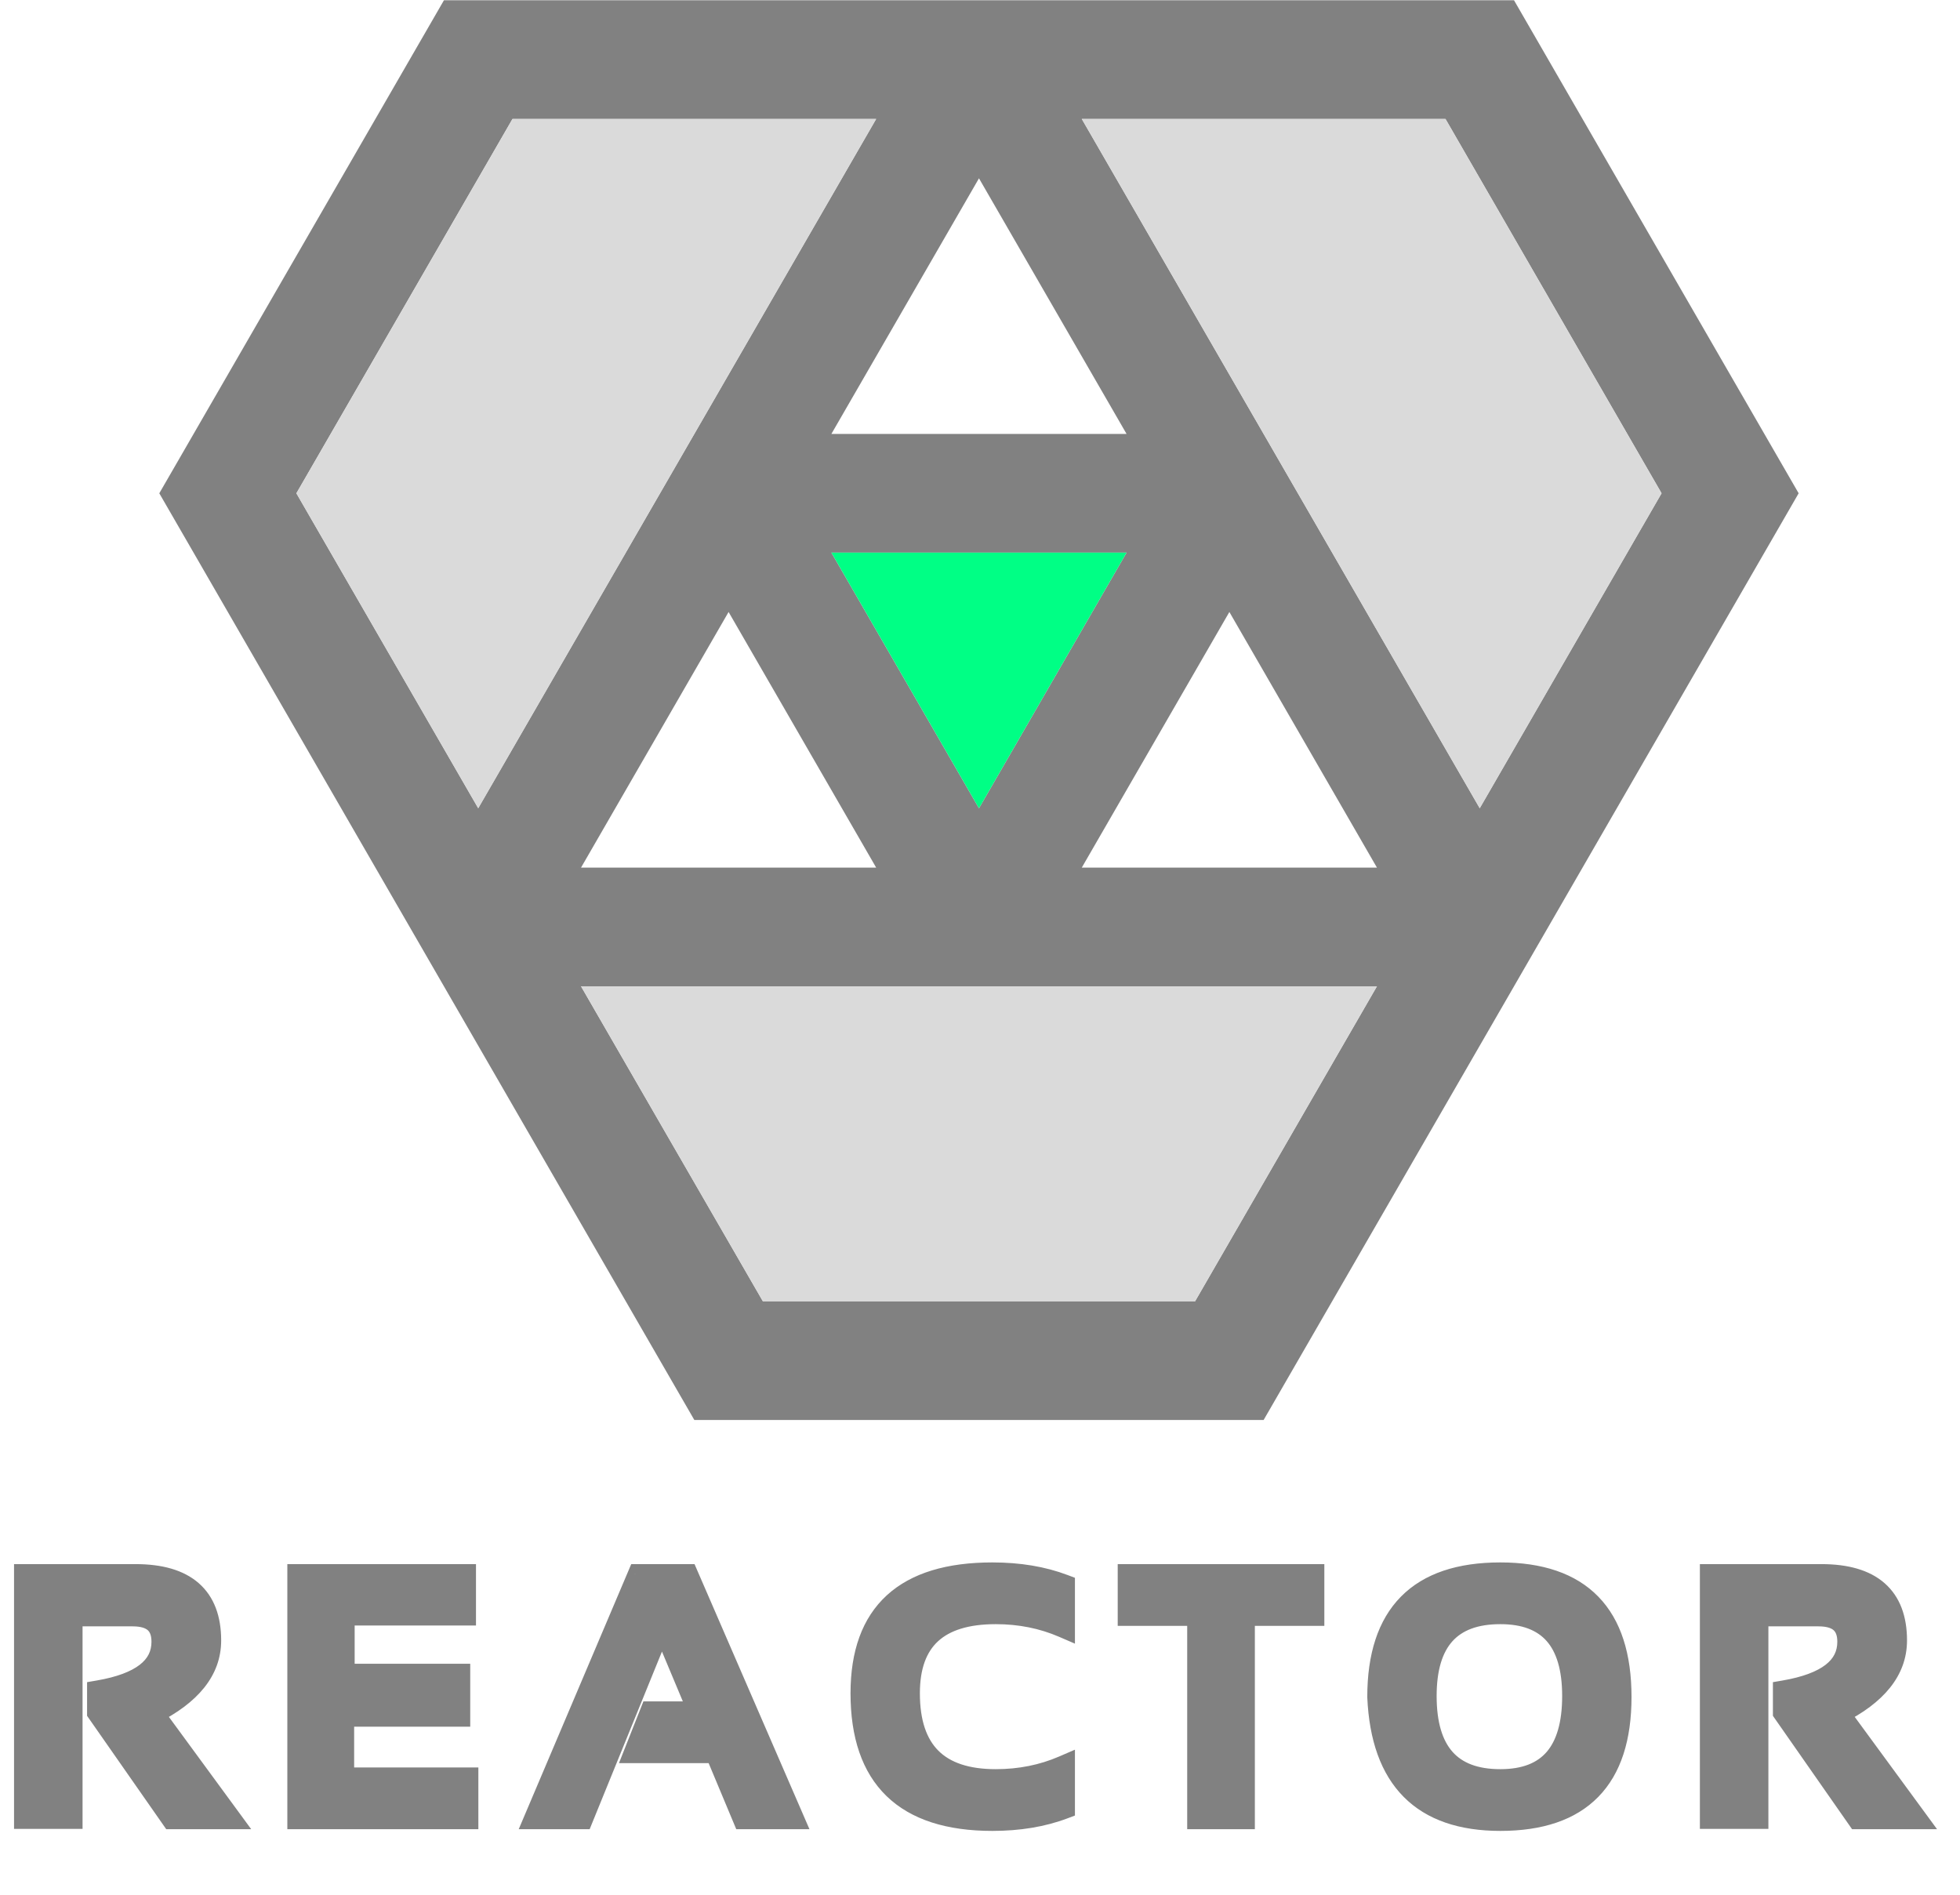
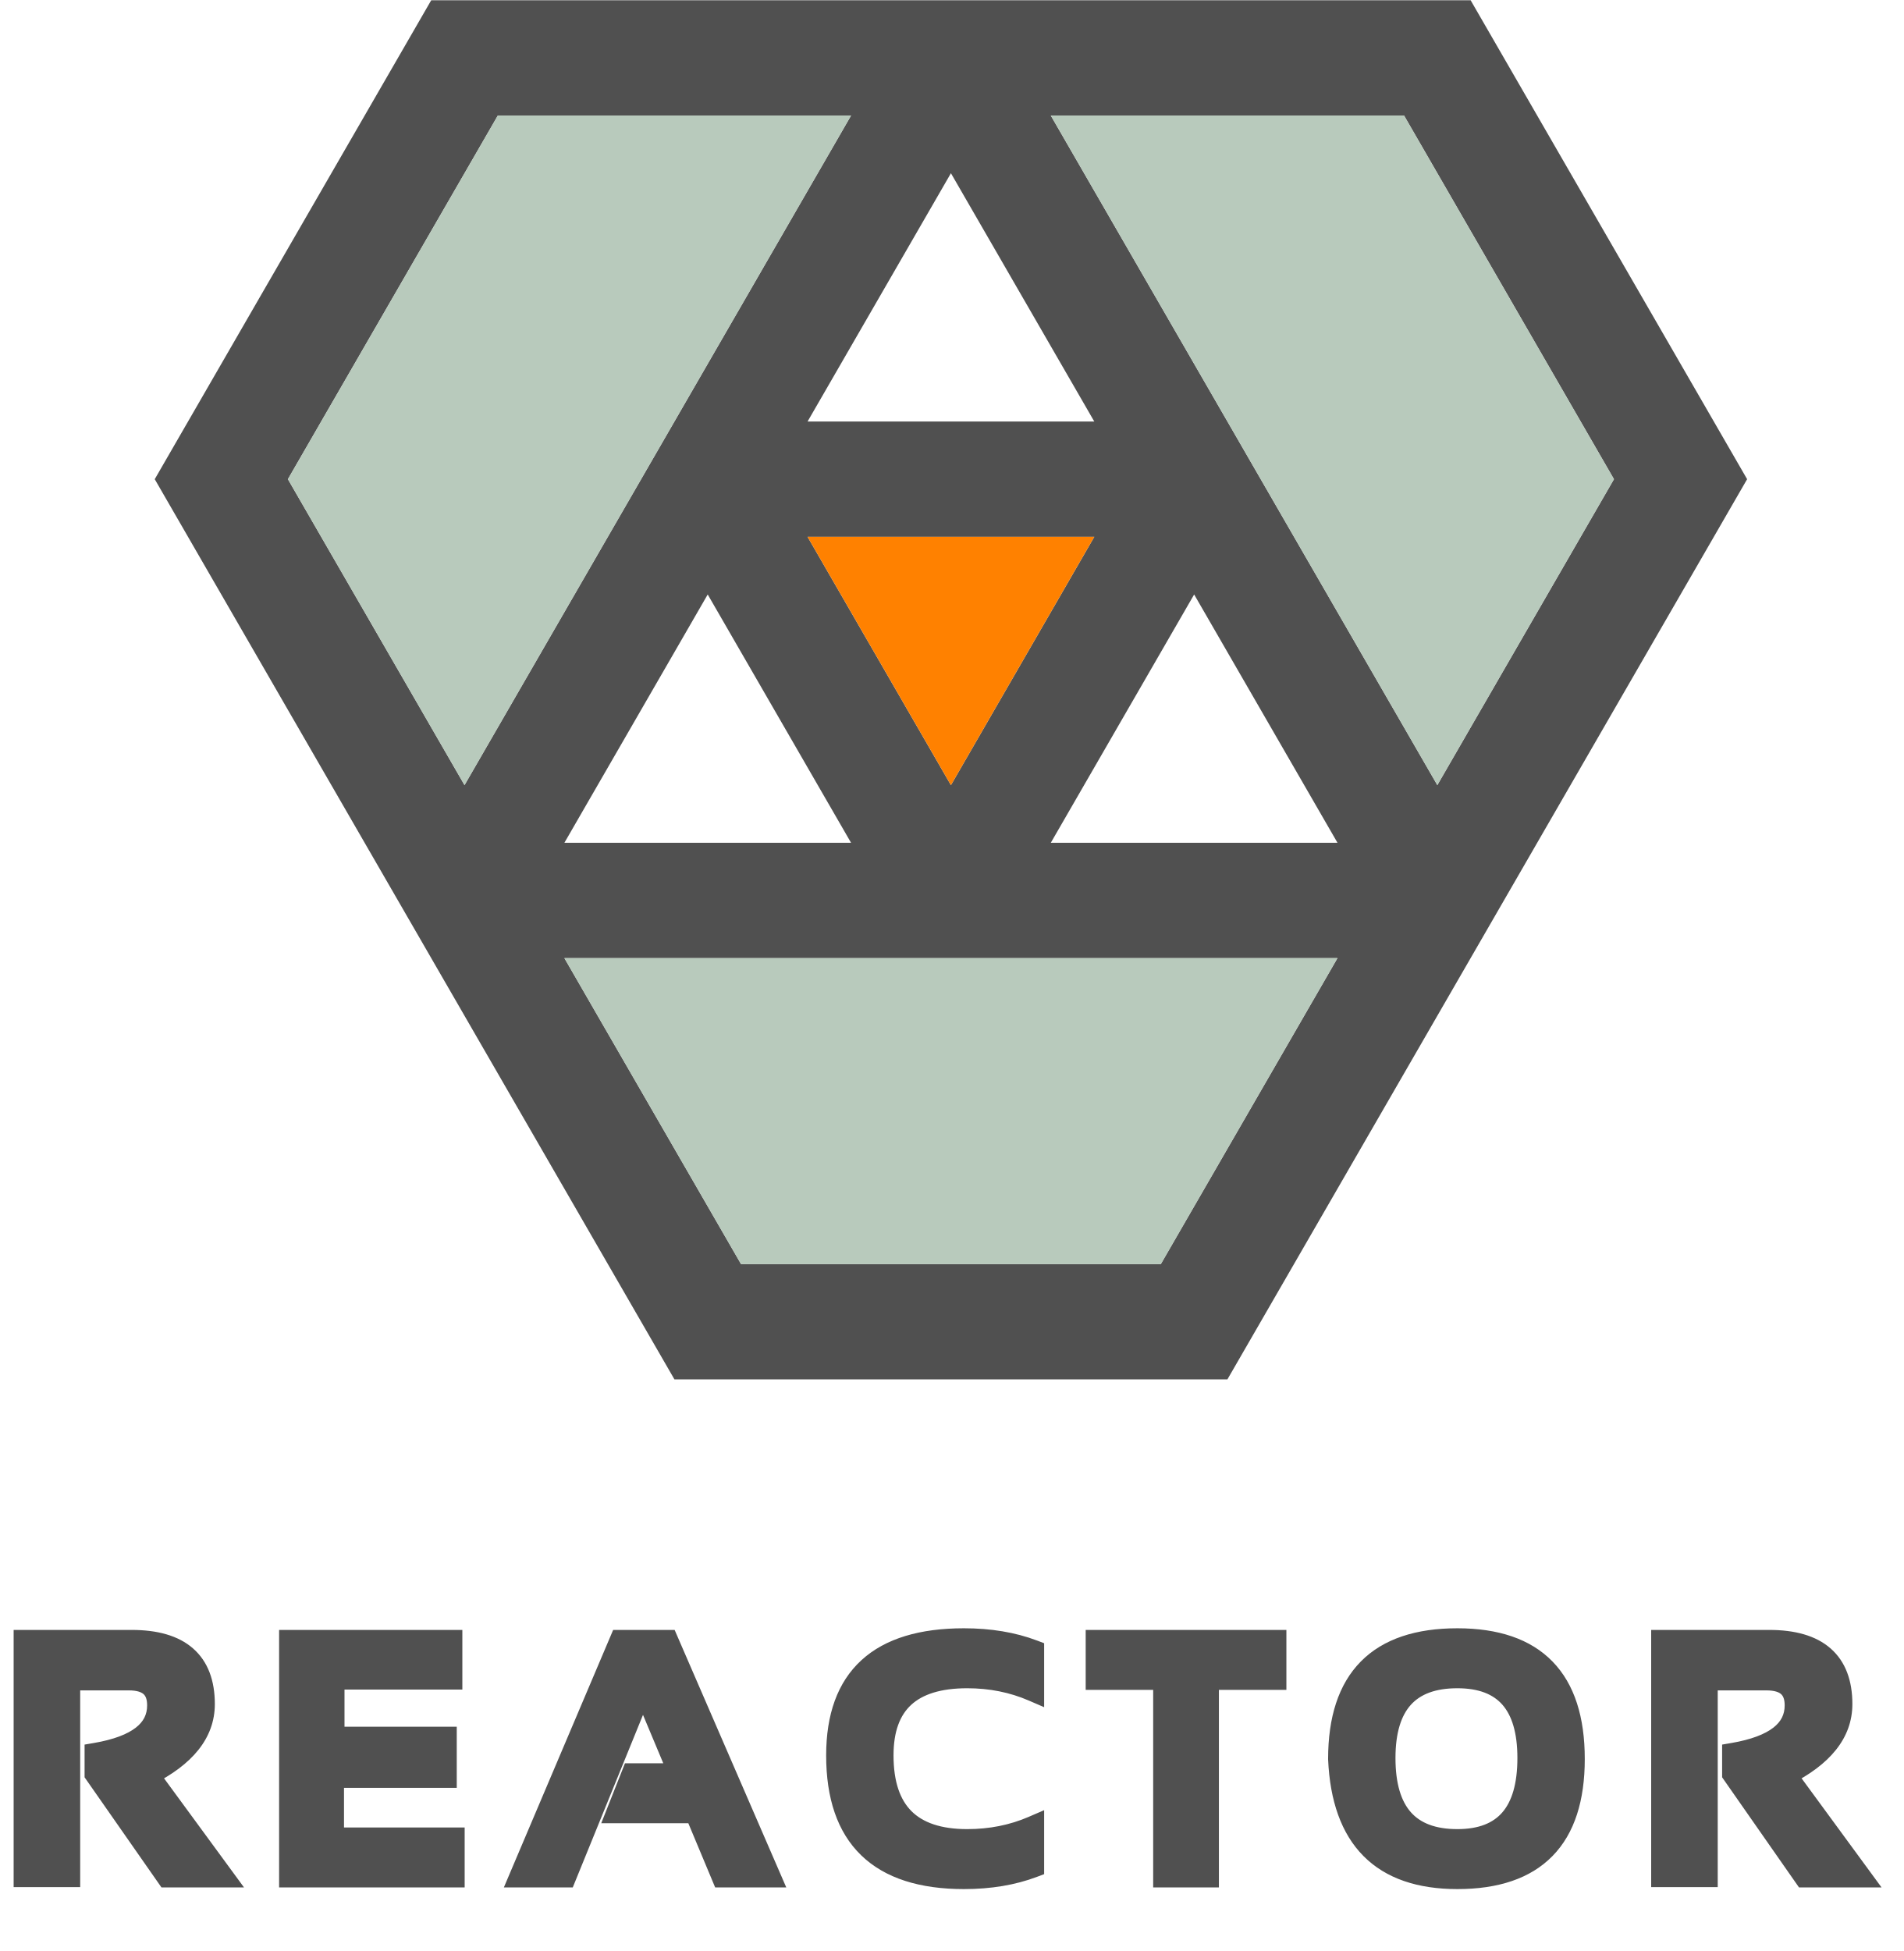
- <svg xmlns="http://www.w3.org/2000/svg" width="689" height="666" viewBox="0 0 689 666" fill="none">
-   <path fill-rule="evenodd" clip-rule="evenodd" d="M380.28 41.812H508.13L584.09 173.402L520.17 284.112L380.28 41.812ZM380.28 304.982L432.16 215.121L484.04 304.982H380.28ZM420.11 457.422H268.17L204.25 346.712H484.03L420.11 457.422ZM104.19 173.402L180.16 41.812H308L168.11 284.112L104.19 173.402ZM292.26 152.531L344.14 62.681L396.02 152.531H292.26ZM308 304.982H204.25L256.12 215.121L308 304.982ZM292.26 194.261H396.02L344.14 284.122L292.26 194.261ZM532.22 0.092H156.06L56 173.402L244.08 499.152H444.2L632.28 173.402L532.22 0.092Z" fill="#818181" />
-   <path fill-rule="evenodd" clip-rule="evenodd" d="M420.11 457.422H268.17L204.25 346.712H484.03L420.11 457.422Z" fill="#DADADA" />
-   <path fill-rule="evenodd" clip-rule="evenodd" d="M396.02 194.261L344.14 284.122L292.26 194.261H396.02Z" fill="#00FF85" />
-   <path fill-rule="evenodd" clip-rule="evenodd" d="M584.09 173.402L520.17 284.112L380.28 41.812H508.13L584.09 173.402Z" fill="#DADADA" />
-   <path fill-rule="evenodd" clip-rule="evenodd" d="M308 41.812L168.11 284.112L104.19 173.402L180.16 41.812H308" fill="#DADADA" />
-   <path d="M8.936 638.881V553.814H47.656C65.051 553.814 73.748 561.42 73.748 576.63C73.748 586.916 66.977 595.434 53.435 602.186L80.42 639H60.523L34.61 601.888V594.68C49.702 592.098 57.247 586.241 57.247 577.106C57.247 570.832 53.713 567.694 46.644 567.694H25.02V638.881H8.936ZM163.325 553.814V567.396H120.673V588.842H161.3V602.96H120.494V625.299H164.159V639H105.006V553.814H163.325ZM204.591 639H188.388L224.547 553.814H241.524L278.458 639H261.48L251.77 615.768H223.474L228.895 602.066H246.052L232.648 570.077L204.591 639ZM373.873 635.426C366.526 638.206 358.186 639.596 348.853 639.596C318.274 639.596 302.984 624.802 302.984 595.216C302.984 567.218 318.274 553.219 348.853 553.219C358.186 553.219 366.526 554.609 373.873 557.389V571.686C366.526 568.508 358.583 566.92 350.045 566.92C329.592 566.92 319.366 576.352 319.366 595.216C319.366 615.668 329.592 625.895 350.045 625.895C358.583 625.895 366.526 624.306 373.873 621.129V635.426ZM461.544 553.814V567.516H437.12V639H421.334V567.516H396.91V553.814H461.544ZM501.022 596.169C501.022 615.986 509.819 625.895 527.412 625.895C544.568 625.895 553.146 615.986 553.146 596.169C553.146 576.67 544.568 566.92 527.412 566.92C509.819 566.92 501.022 576.67 501.022 596.169ZM484.64 596.526C484.64 567.655 498.897 553.219 527.412 553.219C555.489 553.219 569.528 567.655 569.528 596.526C569.528 625.239 555.489 639.596 527.412 639.596C500.168 639.596 485.911 625.239 484.64 596.526ZM601.56 638.881V553.814H640.281C657.675 553.814 666.373 561.42 666.373 576.63C666.373 586.916 659.601 595.434 646.059 602.186L673.044 639H653.148L627.235 601.888V594.68C642.326 592.098 649.872 586.241 649.872 577.106C649.872 570.832 646.337 567.694 639.268 567.694H617.644V638.881H601.56Z" fill="#818181" />
-   <path d="M8.936 638.881H4.936V642.881H8.936V638.881ZM8.936 553.814V549.814H4.936V553.814H8.936ZM53.435 602.186L51.65 598.606L47.403 600.723L50.209 604.55L53.435 602.186ZM80.42 639V643H88.311L83.646 636.635L80.42 639ZM60.523 639L57.244 641.29L58.438 643H60.523V639ZM34.61 601.888H30.61V603.146L31.331 604.178L34.61 601.888ZM34.61 594.68L33.936 590.737L30.61 591.306V594.68H34.61ZM25.02 567.694V563.694H21.02V567.694H25.02ZM25.02 638.881V642.881H29.02V638.881H25.02ZM12.935 638.881V553.814H4.936V638.881H12.935ZM8.936 557.814H47.656V549.814H8.936V557.814ZM47.656 557.814C55.859 557.814 61.264 559.619 64.592 562.529C67.818 565.35 69.748 569.791 69.748 576.63H77.748C77.748 568.258 75.33 561.292 69.858 556.507C64.489 551.812 56.848 549.814 47.656 549.814V557.814ZM69.748 576.63C69.748 584.734 64.555 592.172 51.65 598.606L55.219 605.765C69.399 598.696 77.748 589.098 77.748 576.63H69.748ZM50.209 604.55L77.194 641.365L83.646 636.635L56.661 599.821L50.209 604.55ZM80.42 635H60.523V643H80.42V635ZM63.803 636.71L37.89 599.598L31.331 604.178L57.244 641.29L63.803 636.71ZM38.61 601.888V594.68H30.61V601.888H38.61ZM35.285 598.622C43.129 597.281 49.526 595.015 54.041 591.51C58.738 587.864 61.247 582.974 61.247 577.106H53.247C53.247 580.374 51.984 582.979 49.135 585.191C46.104 587.544 41.183 589.497 33.936 590.737L35.285 598.622ZM61.247 577.106C61.247 573.221 60.131 569.612 57.252 567.056C54.463 564.581 50.685 563.694 46.644 563.694V571.694C49.671 571.694 51.195 572.377 51.941 573.039C52.596 573.621 53.247 574.717 53.247 577.106H61.247ZM46.644 563.694H25.02V571.694H46.644V563.694ZM21.02 567.694V638.881H29.02V567.694H21.02ZM25.02 634.881H8.936V642.881H25.02V634.881ZM163.325 553.814H167.325V549.814H163.325V553.814ZM163.325 567.396V571.396H167.325V567.396H163.325ZM120.673 567.396V563.396H116.673V567.396H120.673ZM120.673 588.842H116.673V592.842H120.673V588.842ZM161.3 588.842H165.3V584.842H161.3V588.842ZM161.3 602.96V606.96H165.3V602.96H161.3ZM120.494 602.96V598.96H116.494V602.96H120.494ZM120.494 625.299H116.494V629.299H120.494V625.299ZM164.159 625.299H168.159V621.299H164.159V625.299ZM164.159 639V643H168.159V639H164.159ZM105.006 639H101.006V643H105.006V639ZM105.006 553.814V549.814H101.006V553.814H105.006ZM159.325 553.814V567.396H167.325V553.814H159.325ZM163.325 563.396H120.673V571.396H163.325V563.396ZM116.673 567.396V588.842H124.673V567.396H116.673ZM120.673 592.842H161.3V584.842H120.673V592.842ZM157.3 588.842V602.96H165.3V588.842H157.3ZM161.3 598.96H120.494V606.96H161.3V598.96ZM116.494 602.96V625.299H124.494V602.96H116.494ZM120.494 629.299H164.159V621.299H120.494V629.299ZM160.159 625.299V639H168.159V625.299H160.159ZM164.159 635H105.006V643H164.159V635ZM109.006 639V553.814H101.006V639H109.006ZM105.006 557.814H163.325V549.814H105.006V557.814ZM204.591 639V643H207.281L208.295 640.508L204.591 639ZM188.388 639L184.706 637.437L182.344 643H188.388V639ZM224.547 553.814V549.814H221.899L220.865 552.252L224.547 553.814ZM241.524 553.814L245.194 552.223L244.15 549.814H241.524V553.814ZM278.458 639V643H284.552L282.128 637.409L278.458 639ZM261.48 639L257.79 640.542L258.817 643H261.48V639ZM251.77 615.768L255.461 614.225L254.434 611.768H251.77V615.768ZM223.474 615.768L219.755 614.296L217.59 619.768H223.474V615.768ZM228.895 602.066V598.066H226.176L225.176 600.595L228.895 602.066ZM246.052 602.066V606.066H252.065L249.741 600.521L246.052 602.066ZM232.648 570.077L236.338 568.531L232.595 559.599L228.944 568.569L232.648 570.077ZM204.591 635H188.388V643H204.591V635ZM192.07 640.563L228.229 555.377L220.865 552.252L184.706 637.437L192.07 640.563ZM224.547 557.814H241.524V549.814H224.547V557.814ZM237.854 555.406L274.788 640.591L282.128 637.409L245.194 552.223L237.854 555.406ZM278.458 635H261.48V643H278.458V635ZM265.171 637.458L255.461 614.225L248.08 617.31L257.79 640.542L265.171 637.458ZM251.77 611.768H223.474V619.768H251.77V611.768ZM227.194 617.239L232.615 603.538L225.176 600.595L219.755 614.296L227.194 617.239ZM228.895 606.066H246.052V598.066H228.895V606.066ZM249.741 600.521L236.338 568.531L228.959 571.623L242.362 603.612L249.741 600.521ZM228.944 568.569L200.886 637.492L208.295 640.508L236.353 571.585L228.944 568.569ZM373.873 635.426L375.288 639.167L377.873 638.189V635.426H373.873ZM373.873 557.389H377.873V554.625L375.288 553.648L373.873 557.389ZM373.873 571.686L372.285 575.357L377.873 577.773V571.686H373.873ZM373.873 621.129H377.873V615.041L372.285 617.457L373.873 621.129ZM372.457 631.685C365.639 634.265 357.791 635.596 348.853 635.596V643.596C358.581 643.596 367.413 642.147 375.288 639.167L372.457 631.685ZM348.853 635.596C334.148 635.596 323.859 632.037 317.233 625.626C310.631 619.239 306.984 609.358 306.984 595.216H298.984C298.984 610.66 302.982 622.97 311.67 631.375C320.333 639.758 332.979 643.596 348.853 643.596V635.596ZM306.984 595.216C306.984 581.929 310.596 572.671 317.153 566.668C323.776 560.604 334.097 557.219 348.853 557.219V549.219C333.03 549.219 320.417 552.833 311.75 560.768C303.017 568.764 298.984 580.505 298.984 595.216H306.984ZM348.853 557.219C357.791 557.219 365.639 558.55 372.457 561.13L375.288 553.648C367.413 550.668 358.581 549.219 348.853 549.219V557.219ZM369.873 557.389V571.686H377.873V557.389H369.873ZM375.46 568.014C367.579 564.606 359.092 562.92 350.045 562.92V570.92C358.074 570.92 365.472 572.411 372.285 575.357L375.46 568.014ZM350.045 562.92C339.278 562.92 330.458 565.396 324.324 571.054C318.128 576.768 315.366 585.08 315.366 595.216H323.366C323.366 586.487 325.717 580.652 329.748 576.934C333.839 573.16 340.358 570.92 350.045 570.92V562.92ZM315.366 595.216C315.366 606.059 318.079 614.925 324.207 621.053C330.335 627.181 339.202 629.895 350.045 629.895V621.895C340.435 621.895 333.962 619.495 329.864 615.396C325.766 611.298 323.366 604.825 323.366 595.216H315.366ZM350.045 629.895C359.092 629.895 367.579 628.208 375.46 624.8L372.285 617.457C365.472 620.404 358.074 621.895 350.045 621.895V629.895ZM369.873 621.129V635.426H377.873V621.129H369.873ZM461.544 553.814H465.544V549.814H461.544V553.814ZM461.544 567.516V571.516H465.544V567.516H461.544ZM437.12 567.516V563.516H433.12V567.516H437.12ZM437.12 639V643H441.12V639H437.12ZM421.334 639H417.334V643H421.334V639ZM421.334 567.516H425.334V563.516H421.334V567.516ZM396.91 567.516H392.91V571.516H396.91V567.516ZM396.91 553.814V549.814H392.91V553.814H396.91ZM457.544 553.814V567.516H465.544V553.814H457.544ZM461.544 563.516H437.12V571.516H461.544V563.516ZM433.12 567.516V639H441.12V567.516H433.12ZM437.12 635H421.334V643H437.12V635ZM425.334 639V567.516H417.334V639H425.334ZM421.334 563.516H396.91V571.516H421.334V563.516ZM400.91 567.516V553.814H392.91V567.516H400.91ZM396.91 557.814H461.544V549.814H396.91V557.814ZM484.64 596.526H480.64V596.615L480.644 596.703L484.64 596.526ZM497.022 596.169C497.022 606.585 499.323 615.143 504.628 621.119C510.014 627.185 517.867 629.895 527.412 629.895V621.895C519.363 621.895 514.022 619.65 510.611 615.808C507.119 611.874 505.022 605.57 505.022 596.169H497.022ZM527.412 629.895C536.769 629.895 544.469 627.166 549.737 621.081C554.909 615.107 557.146 606.564 557.146 596.169H549.146C549.146 605.591 547.094 611.911 543.688 615.845C540.378 619.669 535.211 621.895 527.412 621.895V629.895ZM557.146 596.169C557.146 585.92 554.903 577.486 549.716 571.59C544.442 565.597 536.749 562.92 527.412 562.92V570.92C535.231 570.92 540.404 573.118 543.709 576.874C547.1 580.729 549.146 586.919 549.146 596.169H557.146ZM527.412 562.92C517.886 562.92 510.04 565.578 504.65 571.553C499.33 577.449 497.022 585.899 497.022 596.169H505.022C505.022 586.94 507.113 580.765 510.589 576.912C513.996 573.136 519.344 570.92 527.412 570.92V562.92ZM488.64 596.526C488.64 582.695 492.054 573.058 498.179 566.856C504.295 560.664 513.784 557.219 527.412 557.219V549.219C512.525 549.219 500.629 552.991 492.487 561.235C484.355 569.469 480.64 581.486 480.64 596.526H488.64ZM527.412 557.219C540.805 557.219 550.122 560.655 556.131 566.834C562.161 573.034 565.528 582.68 565.528 596.526H573.528C573.528 581.501 569.876 569.493 561.866 561.257C553.837 553 542.096 549.219 527.412 549.219V557.219ZM565.528 596.526C565.528 610.288 562.163 619.871 556.139 626.032C550.131 632.176 540.811 635.596 527.412 635.596V643.596C542.09 643.596 553.828 639.837 561.859 631.625C569.873 623.429 573.528 611.477 573.528 596.526H565.528ZM527.412 635.596C514.475 635.596 505.271 632.199 499.124 626.01C492.943 619.786 489.246 610.128 488.636 596.35L480.644 596.703C481.305 611.638 485.372 623.515 493.448 631.647C501.559 639.814 513.105 643.596 527.412 643.596V635.596ZM601.56 638.881H597.56V642.881H601.56V638.881ZM601.56 553.814V549.814H597.56V553.814H601.56ZM646.059 602.186L644.274 598.606L640.027 600.723L642.833 604.55L646.059 602.186ZM673.044 639V643H680.936L676.271 636.635L673.044 639ZM653.148 639L649.868 641.29L651.062 643H653.148V639ZM627.235 601.888H623.235V603.146L623.955 604.178L627.235 601.888ZM627.235 594.68L626.56 590.737L623.235 591.306V594.68H627.235ZM617.644 567.694V563.694H613.644V567.694H617.644ZM617.644 638.881V642.881H621.644V638.881H617.644ZM605.56 638.881V553.814H597.56V638.881H605.56ZM601.56 557.814H640.281V549.814H601.56V557.814ZM640.281 557.814C648.483 557.814 653.888 559.619 657.217 562.529C660.442 565.35 662.373 569.791 662.373 576.63H670.373C670.373 568.258 667.954 561.292 662.483 556.507C657.114 551.812 649.473 549.814 640.281 549.814V557.814ZM662.373 576.63C662.373 584.734 657.18 592.172 644.274 598.606L647.844 605.765C662.023 598.696 670.373 589.098 670.373 576.63H662.373ZM642.833 604.55L669.818 641.365L676.271 636.635L649.285 599.821L642.833 604.55ZM673.044 635H653.148V643H673.044V635ZM656.428 636.71L630.515 599.598L623.955 604.178L649.868 641.29L656.428 636.71ZM631.235 601.888V594.68H623.235V601.888H631.235ZM627.909 598.622C635.753 597.281 642.151 595.015 646.665 591.51C651.362 587.864 653.872 582.974 653.872 577.106H645.872C645.872 580.374 644.608 582.979 641.76 585.191C638.729 587.544 633.808 589.497 626.56 590.737L627.909 598.622ZM653.872 577.106C653.872 573.221 652.755 569.612 649.876 567.056C647.088 564.581 643.31 563.694 639.268 563.694V571.694C642.296 571.694 643.819 572.377 644.565 573.039C645.221 573.621 645.872 574.717 645.872 577.106H653.872ZM639.268 563.694H617.644V571.694H639.268V563.694ZM613.644 567.694V638.881H621.644V567.694H613.644ZM617.644 634.881H601.56V642.881H617.644V634.881Z" fill="#818181" />
+ <svg xmlns="http://www.w3.org/2000/svg" width="689" height="706" viewBox="0 0 689 706" fill="none">
+   <path fill-rule="evenodd" clip-rule="evenodd" d="M380.28 41.812H508.13L584.09 173.402L520.17 284.112L380.28 41.812ZM380.28 304.982L432.16 215.121L484.04 304.982H380.28ZM420.11 457.422H268.17L204.25 346.712H484.03L420.11 457.422ZM104.19 173.402L180.16 41.812H308L168.11 284.112L104.19 173.402ZM292.26 152.531L344.14 62.681L396.02 152.531H292.26ZM308 304.982H204.25L256.12 215.121L308 304.982ZM292.26 194.261H396.02L344.14 284.122L292.26 194.261ZM532.22 0.092H156.06L56 173.402L244.08 499.152H444.2L632.28 173.402L532.22 0.092Z" fill="#505050" />
+   <path fill-rule="evenodd" clip-rule="evenodd" d="M420.11 457.422H268.17L204.25 346.712H484.03L420.11 457.422Z" fill="#B8CABC" />
+   <path fill-rule="evenodd" clip-rule="evenodd" d="M396.02 194.261L344.14 284.122L292.26 194.261H396.02Z" fill="#FF8100" />
+   <path fill-rule="evenodd" clip-rule="evenodd" d="M584.09 173.402L520.17 284.112L380.28 41.812H508.13L584.09 173.402Z" fill="#B8CABC" />
+   <path fill-rule="evenodd" clip-rule="evenodd" d="M308 41.812L168.11 284.112L104.19 173.402L180.16 41.812H308" fill="#B8CABC" />
+   <path d="M8.936 678.881V593.814H47.656C65.051 593.814 73.748 601.42 73.748 616.63C73.748 626.916 66.977 635.434 53.435 642.186L80.42 679H60.523L34.61 641.888V634.68C49.702 632.098 57.247 626.241 57.247 617.106C57.247 610.832 53.713 607.694 46.644 607.694H25.02V678.881H8.936ZM163.325 593.814V607.396H120.673V628.842H161.3V642.96H120.494V665.299H164.159V679H105.006V593.814H163.325ZM204.591 679H188.388L224.547 593.814H241.524L278.458 679H261.48L251.77 655.768H223.474L228.895 642.066H246.052L232.648 610.077L204.591 679ZM373.873 675.426C366.526 678.206 358.186 679.596 348.853 679.596C318.274 679.596 302.984 664.802 302.984 635.216C302.984 607.218 318.274 593.219 348.853 593.219C358.186 593.219 366.526 594.609 373.873 597.389V611.686C366.526 608.508 358.583 606.92 350.045 606.92C329.592 606.92 319.366 616.352 319.366 635.216C319.366 655.668 329.592 665.895 350.045 665.895C358.583 665.895 366.526 664.306 373.873 661.129V675.426ZM461.544 593.814V607.516H437.12V679H421.334V607.516H396.91V593.814H461.544ZM501.022 636.169C501.022 655.986 509.819 665.895 527.412 665.895C544.568 665.895 553.146 655.986 553.146 636.169C553.146 616.67 544.568 606.92 527.412 606.92C509.819 606.92 501.022 616.67 501.022 636.169ZM484.64 636.526C484.64 607.655 498.897 593.219 527.412 593.219C555.489 593.219 569.528 607.655 569.528 636.526C569.528 665.239 555.489 679.596 527.412 679.596C500.168 679.596 485.911 665.239 484.64 636.526ZM601.56 678.881V593.814H640.281C657.675 593.814 666.373 601.42 666.373 616.63C666.373 626.916 659.601 635.434 646.059 642.186L673.044 679H653.148L627.235 641.888V634.68C642.326 632.098 649.872 626.241 649.872 617.106C649.872 610.832 646.337 607.694 639.268 607.694H617.644V678.881H601.56Z" fill="#505050" />
+   <path d="M8.936 678.881H4.936V682.881H8.936V678.881ZM8.936 593.814V589.814H4.936V593.814H8.936ZM53.435 642.186L51.65 638.606L47.403 640.723L50.209 644.55L53.435 642.186ZM80.42 679V683H88.311L83.646 676.635L80.42 679ZM60.523 679L57.244 681.29L58.438 683H60.523V679ZM34.61 641.888H30.61V643.146L31.331 644.178L34.61 641.888ZM34.61 634.68L33.936 630.737L30.61 631.306V634.68H34.61ZM25.02 607.694V603.694H21.02V607.694H25.02ZM25.02 678.881V682.881H29.02V678.881H25.02ZM12.935 678.881V593.814H4.936V678.881H12.935ZM8.936 597.814H47.656V589.814H8.936V597.814ZM47.656 597.814C55.859 597.814 61.264 599.619 64.592 602.529C67.818 605.35 69.748 609.791 69.748 616.63H77.748C77.748 608.258 75.33 601.292 69.858 596.507C64.489 591.812 56.848 589.814 47.656 589.814V597.814ZM69.748 616.63C69.748 624.734 64.555 632.172 51.65 638.606L55.219 645.765C69.399 638.696 77.748 629.098 77.748 616.63H69.748ZM50.209 644.55L77.194 681.365L83.646 676.635L56.661 639.821L50.209 644.55ZM80.42 675H60.523V683H80.42V675ZM63.803 676.71L37.89 639.598L31.331 644.178L57.244 681.29L63.803 676.71ZM38.61 641.888V634.68H30.61V641.888H38.61ZM35.285 638.622C43.129 637.281 49.526 635.015 54.041 631.51C58.738 627.864 61.247 622.974 61.247 617.106H53.247C53.247 620.374 51.984 622.979 49.135 625.191C46.104 627.544 41.183 629.497 33.936 630.737L35.285 638.622ZM61.247 617.106C61.247 613.221 60.131 609.612 57.252 607.056C54.463 604.581 50.685 603.694 46.644 603.694V611.694C49.671 611.694 51.195 612.377 51.941 613.039C52.596 613.621 53.247 614.717 53.247 617.106H61.247ZM46.644 603.694H25.02V611.694H46.644V603.694ZM21.02 607.694V678.881H29.02V607.694H21.02ZM25.02 674.881H8.936V682.881H25.02V674.881ZM163.325 593.814H167.325V589.814H163.325V593.814ZM163.325 607.396V611.396H167.325V607.396H163.325ZM120.673 607.396V603.396H116.673V607.396H120.673ZM120.673 628.842H116.673V632.842H120.673V628.842ZM161.3 628.842H165.3V624.842H161.3V628.842ZM161.3 642.96V646.96H165.3V642.96H161.3ZM120.494 642.96V638.96H116.494V642.96H120.494ZM120.494 665.299H116.494V669.299H120.494V665.299ZM164.159 665.299H168.159V661.299H164.159V665.299ZM164.159 679V683H168.159V679H164.159ZM105.006 679H101.006V683H105.006V679ZM105.006 593.814V589.814H101.006V593.814H105.006ZM159.325 593.814V607.396H167.325V593.814H159.325ZM163.325 603.396H120.673V611.396H163.325V603.396ZM116.673 607.396V628.842H124.673V607.396H116.673ZM120.673 632.842H161.3V624.842H120.673V632.842ZM157.3 628.842V642.96H165.3V628.842H157.3ZM161.3 638.96H120.494V646.96H161.3V638.96ZM116.494 642.96V665.299H124.494V642.96H116.494ZM120.494 669.299H164.159V661.299H120.494V669.299ZM160.159 665.299V679H168.159V665.299H160.159ZM164.159 675H105.006V683H164.159V675ZM109.006 679V593.814H101.006V679H109.006ZM105.006 597.814H163.325V589.814H105.006V597.814ZM204.591 679V683H207.281L208.295 680.508L204.591 679ZM188.388 679L184.706 677.437L182.344 683H188.388V679ZM224.547 593.814V589.814H221.899L220.865 592.252L224.547 593.814ZM241.524 593.814L245.194 592.223L244.15 589.814H241.524V593.814ZM278.458 679V683H284.552L282.128 677.409L278.458 679ZM261.48 679L257.79 680.542L258.817 683H261.48V679ZM251.77 655.768L255.461 654.225L254.434 651.768H251.77V655.768ZM223.474 655.768L219.755 654.296L217.59 659.768H223.474V655.768ZM228.895 642.066V638.066H226.176L225.176 640.595L228.895 642.066ZM246.052 642.066V646.066H252.065L249.741 640.521L246.052 642.066ZM232.648 610.077L236.338 608.531L232.595 599.599L228.944 608.569L232.648 610.077ZM204.591 675H188.388V683H204.591V675ZM192.07 680.563L228.229 595.377L220.865 592.252L184.706 677.437L192.07 680.563ZM224.547 597.814H241.524V589.814H224.547V597.814ZM237.854 595.406L274.788 680.591L282.128 677.409L245.194 592.223L237.854 595.406ZM278.458 675H261.48V683H278.458V675ZM265.171 677.458L255.461 654.225L248.08 657.31L257.79 680.542L265.171 677.458ZM251.77 651.768H223.474V659.768H251.77V651.768ZM227.194 657.239L232.615 643.538L225.176 640.595L219.755 654.296L227.194 657.239ZM228.895 646.066H246.052V638.066H228.895V646.066ZM249.741 640.521L236.338 608.531L228.959 611.623L242.362 643.612L249.741 640.521ZM228.944 608.569L200.886 677.492L208.295 680.508L236.353 611.585L228.944 608.569ZM373.873 675.426L375.288 679.167L377.873 678.189V675.426H373.873ZM373.873 597.389H377.873V594.625L375.288 593.648L373.873 597.389ZM373.873 611.686L372.285 615.357L377.873 617.773V611.686H373.873ZM373.873 661.129H377.873V655.041L372.285 657.457L373.873 661.129ZM372.457 671.685C365.639 674.265 357.791 675.596 348.853 675.596V683.596C358.581 683.596 367.413 682.147 375.288 679.167L372.457 671.685ZM348.853 675.596C334.148 675.596 323.859 672.037 317.233 665.626C310.631 659.239 306.984 649.358 306.984 635.216H298.984C298.984 650.66 302.982 662.97 311.67 671.375C320.333 679.758 332.979 683.596 348.853 683.596V675.596ZM306.984 635.216C306.984 621.929 310.596 612.671 317.153 606.668C323.776 600.604 334.097 597.219 348.853 597.219V589.219C333.03 589.219 320.417 592.833 311.75 600.768C303.017 608.764 298.984 620.505 298.984 635.216H306.984ZM348.853 597.219C357.791 597.219 365.639 598.55 372.457 601.13L375.288 593.648C367.413 590.668 358.581 589.219 348.853 589.219V597.219ZM369.873 597.389V611.686H377.873V597.389H369.873ZM375.46 608.014C367.579 604.606 359.092 602.92 350.045 602.92V610.92C358.074 610.92 365.472 612.411 372.285 615.357L375.46 608.014ZM350.045 602.92C339.278 602.92 330.458 605.396 324.324 611.054C318.128 616.768 315.366 625.08 315.366 635.216H323.366C323.366 626.487 325.717 620.652 329.748 616.934C333.839 613.16 340.358 610.92 350.045 610.92V602.92ZM315.366 635.216C315.366 646.059 318.079 654.925 324.207 661.053C330.335 667.181 339.202 669.895 350.045 669.895V661.895C340.435 661.895 333.962 659.495 329.864 655.396C325.766 651.298 323.366 644.825 323.366 635.216H315.366ZM350.045 669.895C359.092 669.895 367.579 668.208 375.46 664.8L372.285 657.457C365.472 660.404 358.074 661.895 350.045 661.895V669.895ZM369.873 661.129V675.426H377.873V661.129H369.873ZM461.544 593.814H465.544V589.814H461.544V593.814ZM461.544 607.516V611.516H465.544V607.516H461.544ZM437.12 607.516V603.516H433.12V607.516H437.12ZM437.12 679V683H441.12V679H437.12ZM421.334 679H417.334V683H421.334V679ZM421.334 607.516H425.334V603.516H421.334V607.516ZM396.91 607.516H392.91V611.516H396.91V607.516ZM396.91 593.814V589.814H392.91V593.814H396.91ZM457.544 593.814V607.516H465.544V593.814H457.544ZM461.544 603.516H437.12V611.516H461.544V603.516ZM433.12 607.516V679H441.12V607.516H433.12ZM437.12 675H421.334V683H437.12V675ZM425.334 679V607.516H417.334V679H425.334ZM421.334 603.516H396.91V611.516H421.334V603.516ZM400.91 607.516V593.814H392.91V607.516H400.91ZM396.91 597.814H461.544V589.814H396.91V597.814ZM484.64 636.526H480.64V636.615L480.644 636.703L484.64 636.526ZM497.022 636.169C497.022 646.585 499.323 655.143 504.628 661.119C510.014 667.185 517.867 669.895 527.412 669.895V661.895C519.363 661.895 514.022 659.65 510.611 655.808C507.119 651.874 505.022 645.57 505.022 636.169H497.022ZM527.412 669.895C536.769 669.895 544.469 667.166 549.737 661.081C554.909 655.107 557.146 646.564 557.146 636.169H549.146C549.146 645.591 547.094 651.911 543.688 655.845C540.378 659.669 535.211 661.895 527.412 661.895V669.895ZM557.146 636.169C557.146 625.92 554.903 617.486 549.716 611.59C544.442 605.597 536.749 602.92 527.412 602.92V610.92C535.231 610.92 540.404 613.118 543.709 616.874C547.1 620.729 549.146 626.919 549.146 636.169H557.146ZM527.412 602.92C517.886 602.92 510.04 605.578 504.65 611.553C499.33 617.449 497.022 625.899 497.022 636.169H505.022C505.022 626.94 507.113 620.765 510.589 616.912C513.996 613.136 519.344 610.92 527.412 610.92V602.92ZM488.64 636.526C488.64 622.695 492.054 613.058 498.179 606.856C504.295 600.664 513.784 597.219 527.412 597.219V589.219C512.525 589.219 500.629 592.991 492.487 601.235C484.355 609.469 480.64 621.486 480.64 636.526H488.64ZM527.412 597.219C540.805 597.219 550.122 600.655 556.131 606.834C562.161 613.034 565.528 622.68 565.528 636.526H573.528C573.528 621.501 569.876 609.493 561.866 601.257C553.837 593 542.096 589.219 527.412 589.219V597.219ZM565.528 636.526C565.528 650.288 562.163 659.871 556.139 666.032C550.131 672.176 540.811 675.596 527.412 675.596V683.596C542.09 683.596 553.828 679.837 561.859 671.625C569.873 663.429 573.528 651.477 573.528 636.526H565.528ZM527.412 675.596C514.475 675.596 505.271 672.199 499.124 666.01C492.943 659.786 489.246 650.128 488.636 636.35L480.644 636.703C481.305 651.638 485.372 663.515 493.448 671.647C501.559 679.814 513.105 683.596 527.412 683.596V675.596ZM601.56 678.881H597.56V682.881H601.56V678.881ZM601.56 593.814V589.814H597.56V593.814H601.56ZM646.059 642.186L644.274 638.606L640.027 640.723L642.833 644.55L646.059 642.186ZM673.044 679V683H680.936L676.271 676.635L673.044 679ZM653.148 679L649.868 681.29L651.062 683H653.148V679ZM627.235 641.888H623.235V643.146L623.955 644.178L627.235 641.888ZM627.235 634.68L626.56 630.737L623.235 631.306V634.68H627.235ZM617.644 607.694V603.694H613.644V607.694H617.644ZM617.644 678.881V682.881H621.644V678.881H617.644ZM605.56 678.881V593.814H597.56V678.881H605.56ZM601.56 597.814H640.281V589.814H601.56V597.814ZM640.281 597.814C648.483 597.814 653.888 599.619 657.217 602.529C660.442 605.35 662.373 609.791 662.373 616.63H670.373C670.373 608.258 667.954 601.292 662.483 596.507C657.114 591.812 649.473 589.814 640.281 589.814V597.814ZM662.373 616.63C662.373 624.734 657.18 632.172 644.274 638.606L647.844 645.765C662.023 638.696 670.373 629.098 670.373 616.63H662.373ZM642.833 644.55L669.818 681.365L676.271 676.635L649.285 639.821L642.833 644.55ZM673.044 675H653.148V683H673.044V675ZM656.428 676.71L630.515 639.598L623.955 644.178L649.868 681.29L656.428 676.71ZM631.235 641.888V634.68H623.235V641.888H631.235ZM627.909 638.622C635.753 637.281 642.151 635.015 646.665 631.51C651.362 627.864 653.872 622.974 653.872 617.106H645.872C645.872 620.374 644.608 622.979 641.76 625.191C638.729 627.544 633.808 629.497 626.56 630.737L627.909 638.622ZM653.872 617.106C653.872 613.221 652.755 609.612 649.876 607.056C647.088 604.581 643.31 603.694 639.268 603.694V611.694C642.296 611.694 643.819 612.377 644.565 613.039C645.221 613.621 645.872 614.717 645.872 617.106H653.872ZM639.268 603.694H617.644V611.694H639.268V603.694ZM613.644 607.694V678.881H621.644V607.694H613.644ZM617.644 674.881H601.56V682.881H617.644V674.881Z" fill="#505050" />
</svg>
